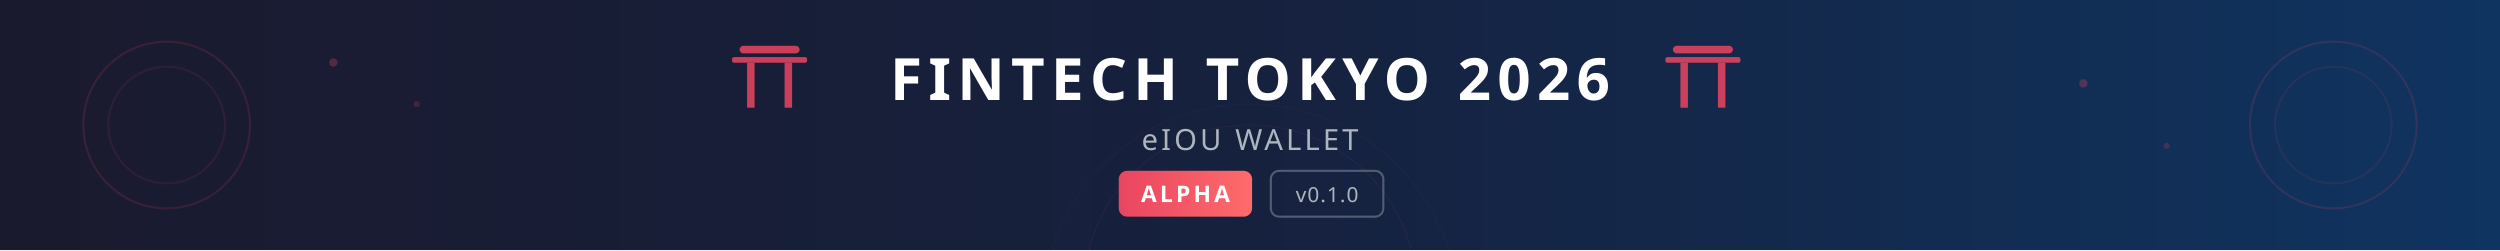
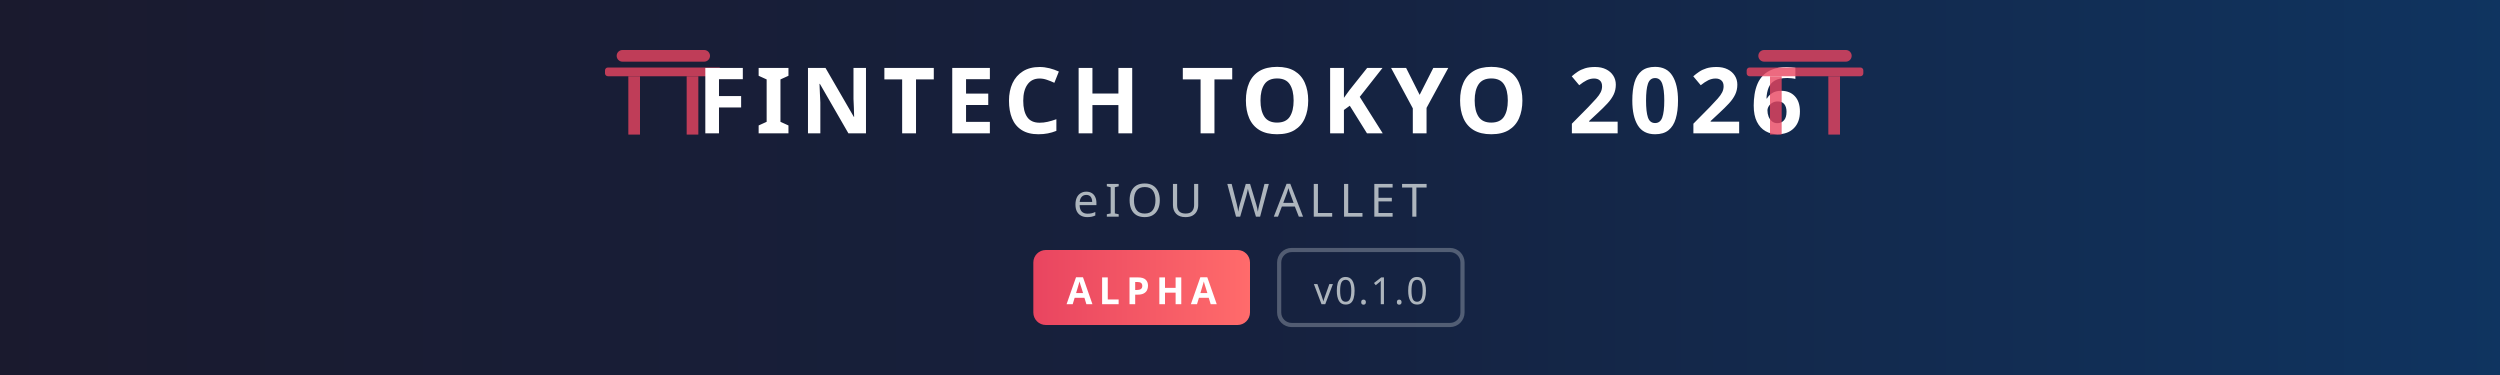
- <svg xmlns="http://www.w3.org/2000/svg" viewBox="0 0 1200 120" width="1200" height="120">
+ <svg xmlns="http://www.w3.org/2000/svg" viewBox="0 0 600 90" width="600" height="90">
  <defs>
    <linearGradient id="bg" x1="0%" y1="0%" x2="100%" y2="0%">
      <stop offset="0%" style="stop-color:#1a1a2e" />
      <stop offset="50%" style="stop-color:#16213e" />
      <stop offset="100%" style="stop-color:#0f3460" />
    </linearGradient>
    <linearGradient id="accent" x1="0%" y1="0%" x2="100%" y2="0%">
      <stop offset="0%" style="stop-color:#e94560" />
      <stop offset="100%" style="stop-color:#ff6b6b" />
    </linearGradient>
  </defs>
-   <rect width="1200" height="120" fill="url(#bg)" />
-   <line x1="0" y1="118" x2="1200" y2="118" stroke="url(#accent)" stroke-width="2" />
-   <line x1="0" y1="0" x2="1200" y2="0" stroke="url(#accent)" stroke-width="1" opacity="0.3" />
-   <circle cx="80" cy="60" r="40" fill="none" stroke="#e94560" stroke-width="1" opacity="0.15" />
-   <circle cx="80" cy="60" r="28" fill="none" stroke="#e94560" stroke-width="1" opacity="0.1" />
-   <circle cx="1120" cy="60" r="40" fill="none" stroke="#e94560" stroke-width="1" opacity="0.15" />
-   <circle cx="1120" cy="60" r="28" fill="none" stroke="#e94560" stroke-width="1" opacity="0.1" />
-   <circle cx="160" cy="30" r="2" fill="#e94560" opacity="0.3" />
-   <circle cx="200" cy="50" r="1.5" fill="#e94560" opacity="0.2" />
-   <circle cx="1000" cy="40" r="2" fill="#e94560" opacity="0.3" />
-   <circle cx="1040" cy="70" r="1.5" fill="#e94560" opacity="0.2" />
-   <circle cx="600" cy="140" r="80" fill="none" stroke="#e94560" stroke-width="0.5" opacity="0.08" />
-   <circle cx="600" cy="150" r="100" fill="none" stroke="#e94560" stroke-width="0.5" opacity="0.05" />
-   <g transform="translate(355, 22) scale(1.8)" opacity="0.85">
+   <rect width="600" height="90" fill="url(#bg)" />
+   <line x1="0" y1="88" x2="600" y2="88" stroke="url(#accent)" stroke-width="2" />
+   <g transform="translate(148, 12) scale(1.4)" opacity="0.8">
    <rect x="0" y="0" width="16" height="2" rx="1" fill="#e94560" />
    <rect x="-2" y="3" width="20" height="1.5" rx="0.5" fill="#e94560" />
-     <rect x="2" y="4.5" width="2" height="12" fill="#e94560" />
-     <rect x="12" y="4.5" width="2" height="12" fill="#e94560" />
+     <rect x="2" y="4.5" width="2" height="10" fill="#e94560" />
+     <rect x="12" y="4.5" width="2" height="10" fill="#e94560" />
  </g>
-   <text x="600" y="48" text-anchor="middle" font-family="'Segoe UI', Tahoma, Geneva, Verdana, sans-serif" font-size="28" font-weight="700" fill="white" letter-spacing="3">FINTECH TOKYO 2026</text>
-   <g transform="translate(803, 22) scale(1.8)" opacity="0.85">
+   <text x="300" y="32" text-anchor="middle" font-family="'Segoe UI', Tahoma, Geneva, Verdana, sans-serif" font-size="22" font-weight="700" fill="white" letter-spacing="2">FINTECH TOKYO 2026</text>
+   <g transform="translate(422, 12) scale(1.4)" opacity="0.8">
    <rect x="0" y="0" width="16" height="2" rx="1" fill="#e94560" />
    <rect x="-2" y="3" width="20" height="1.5" rx="0.5" fill="#e94560" />
-     <rect x="2" y="4.5" width="2" height="12" fill="#e94560" />
-     <rect x="12" y="4.5" width="2" height="12" fill="#e94560" />
+     <rect x="2" y="4.5" width="2" height="10" fill="#e94560" />
+     <rect x="12" y="4.5" width="2" height="10" fill="#e94560" />
  </g>
-   <text x="600" y="72" text-anchor="middle" font-family="'Segoe UI', Tahoma, Geneva, Verdana, sans-serif" font-size="14" fill="#adb5bd" letter-spacing="1.5">eIOU WALLET</text>
-   <rect x="537" y="82" width="64" height="22" rx="4" fill="url(#accent)" />
-   <text x="569" y="97" text-anchor="middle" font-family="'Segoe UI', Tahoma, Geneva, Verdana, sans-serif" font-size="11" font-weight="700" fill="white" letter-spacing="1.5">ALPHA</text>
-   <rect x="610" y="82" width="54" height="22" rx="4" fill="none" stroke="#adb5bd" stroke-width="1" opacity="0.4" />
-   <text x="637" y="97" text-anchor="middle" font-family="'Segoe UI', Tahoma, Geneva, Verdana, sans-serif" font-size="10" fill="#adb5bd" letter-spacing="0.5">v0.1.0</text>
+   <text x="300" y="52" text-anchor="middle" font-family="'Segoe UI', Tahoma, Geneva, Verdana, sans-serif" font-size="11" fill="#adb5bd" letter-spacing="1.5">eIOU WALLET</text>
+   <rect x="248" y="60" width="52" height="18" rx="3" fill="url(#accent)" />
+   <text x="274" y="73" text-anchor="middle" font-family="'Segoe UI', Tahoma, Geneva, Verdana, sans-serif" font-size="9" font-weight="700" fill="white" letter-spacing="1.5">ALPHA</text>
+   <rect x="307" y="60" width="44" height="18" rx="3" fill="none" stroke="#adb5bd" stroke-width="1" opacity="0.4" />
+   <text x="329" y="73" text-anchor="middle" font-family="'Segoe UI', Tahoma, Geneva, Verdana, sans-serif" font-size="9" fill="#adb5bd" letter-spacing="0.5">v0.1.0</text>
</svg>
